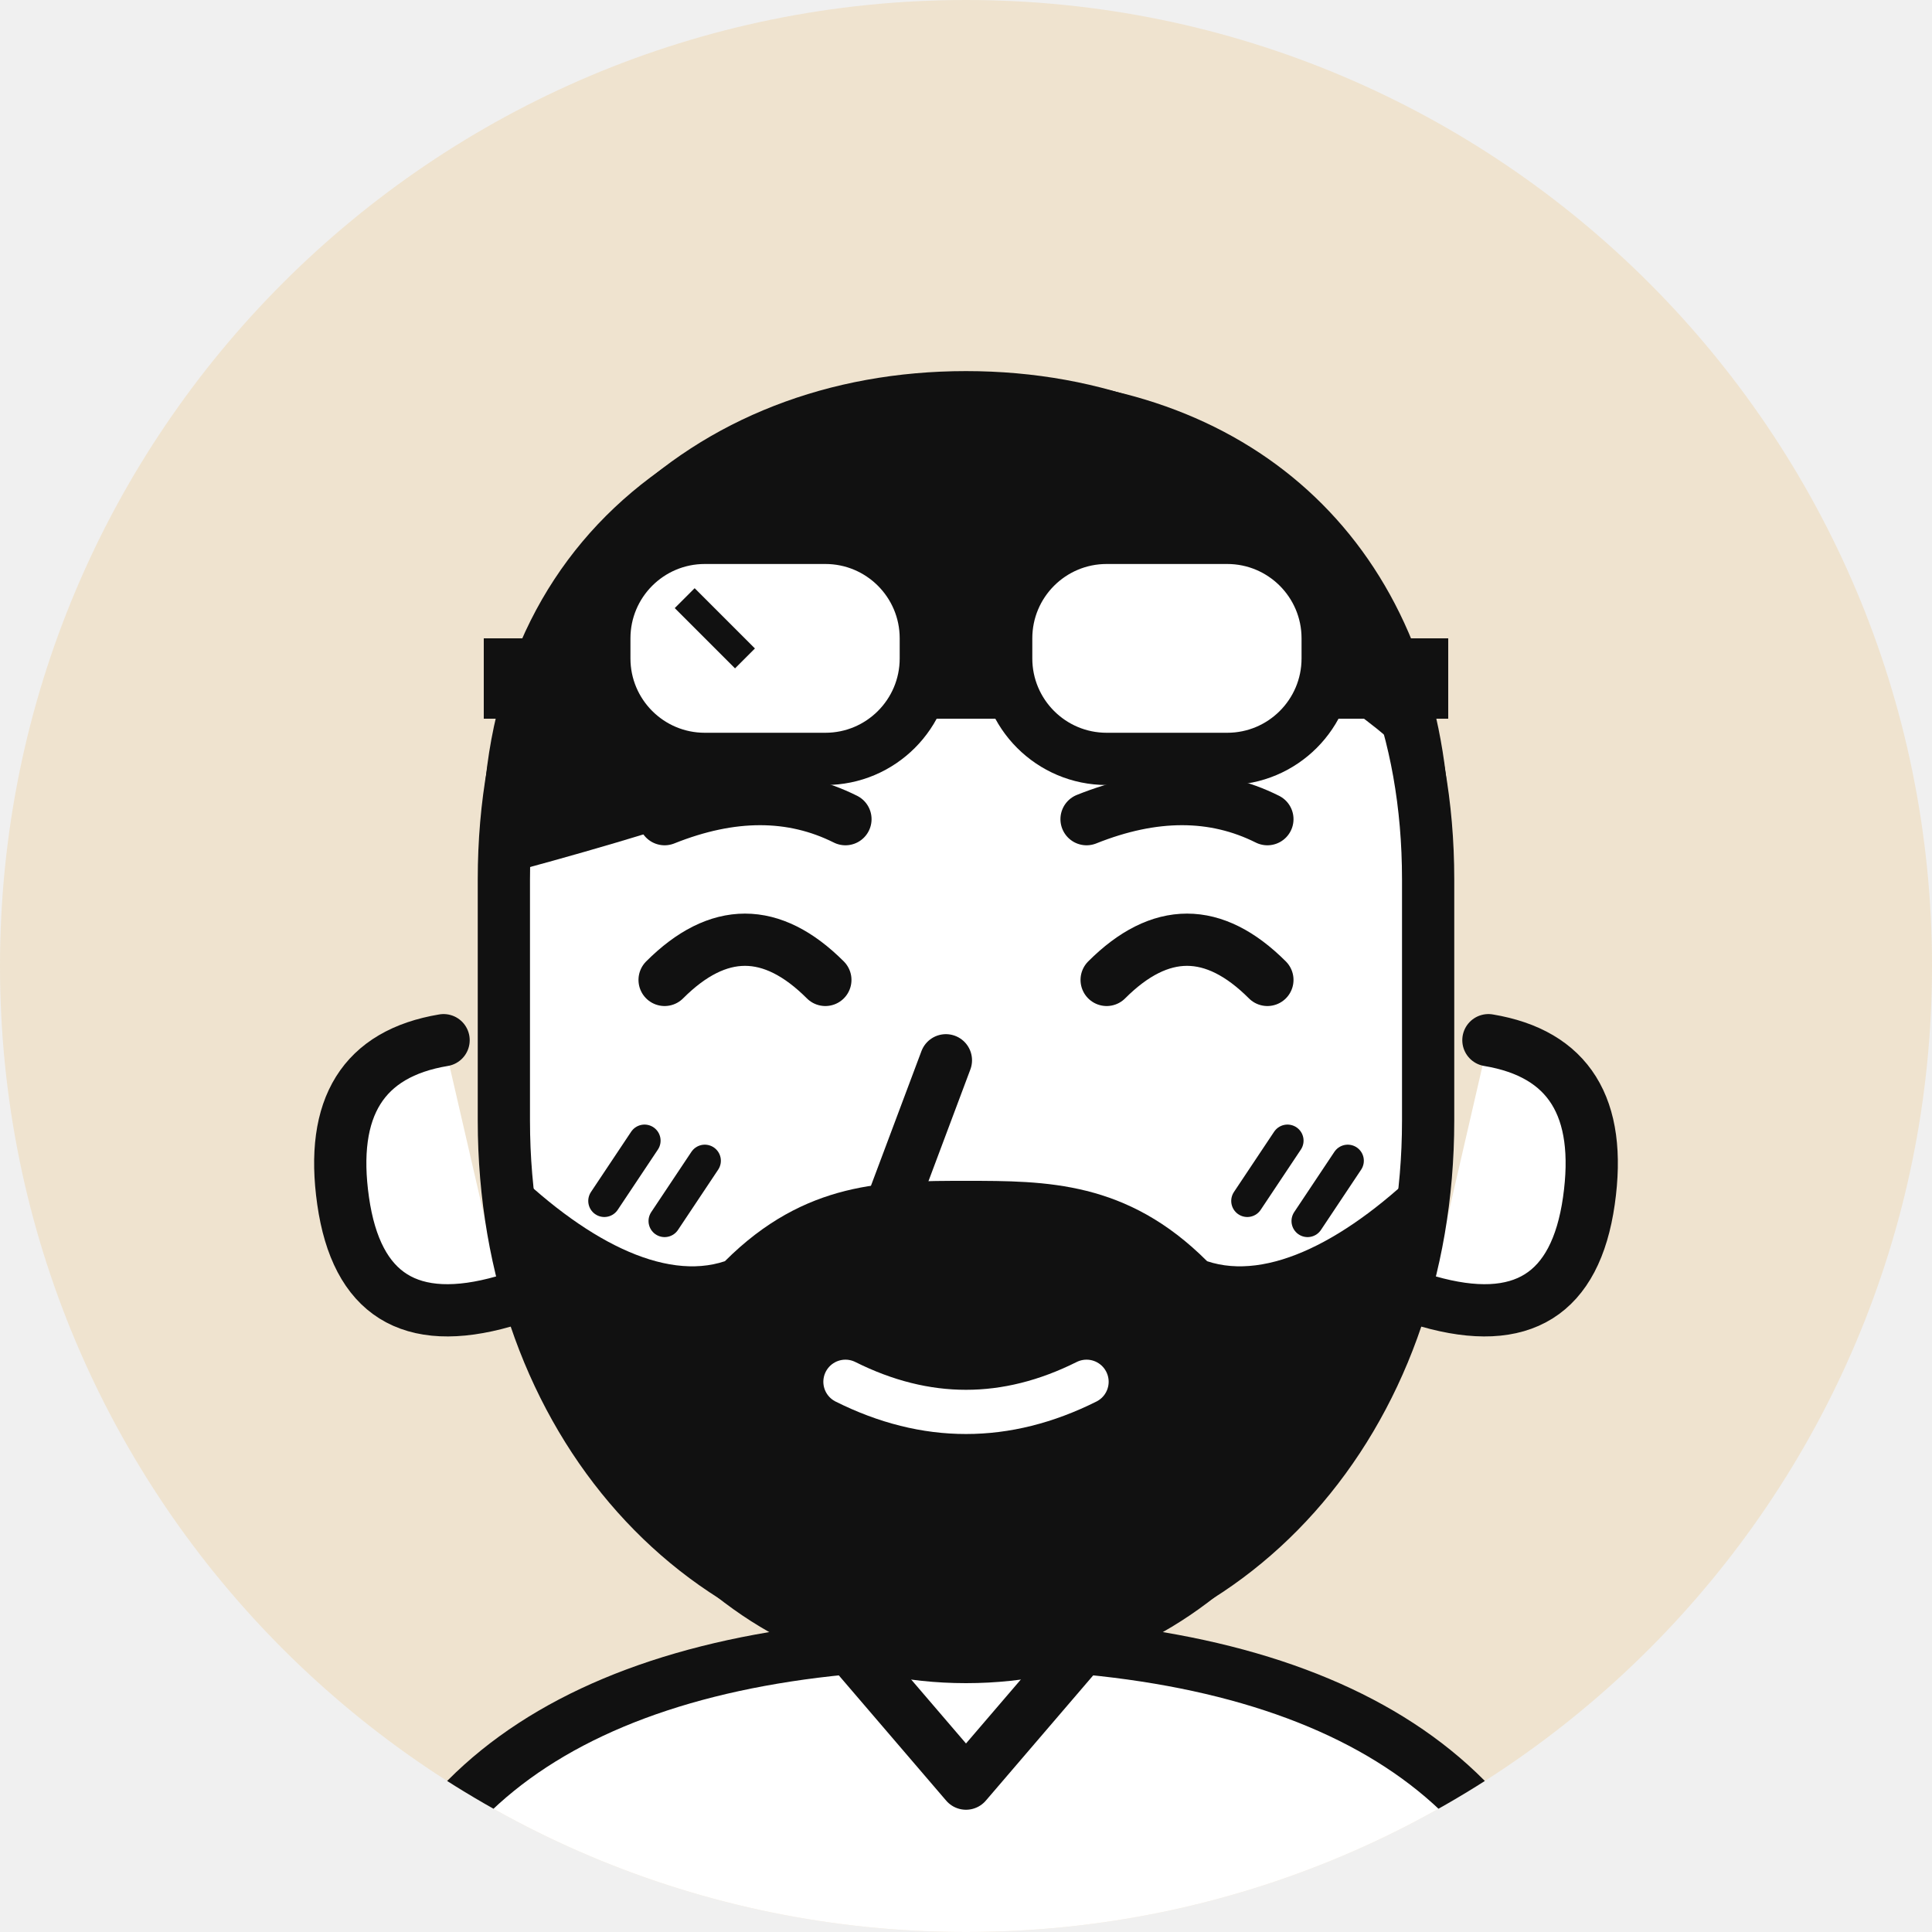
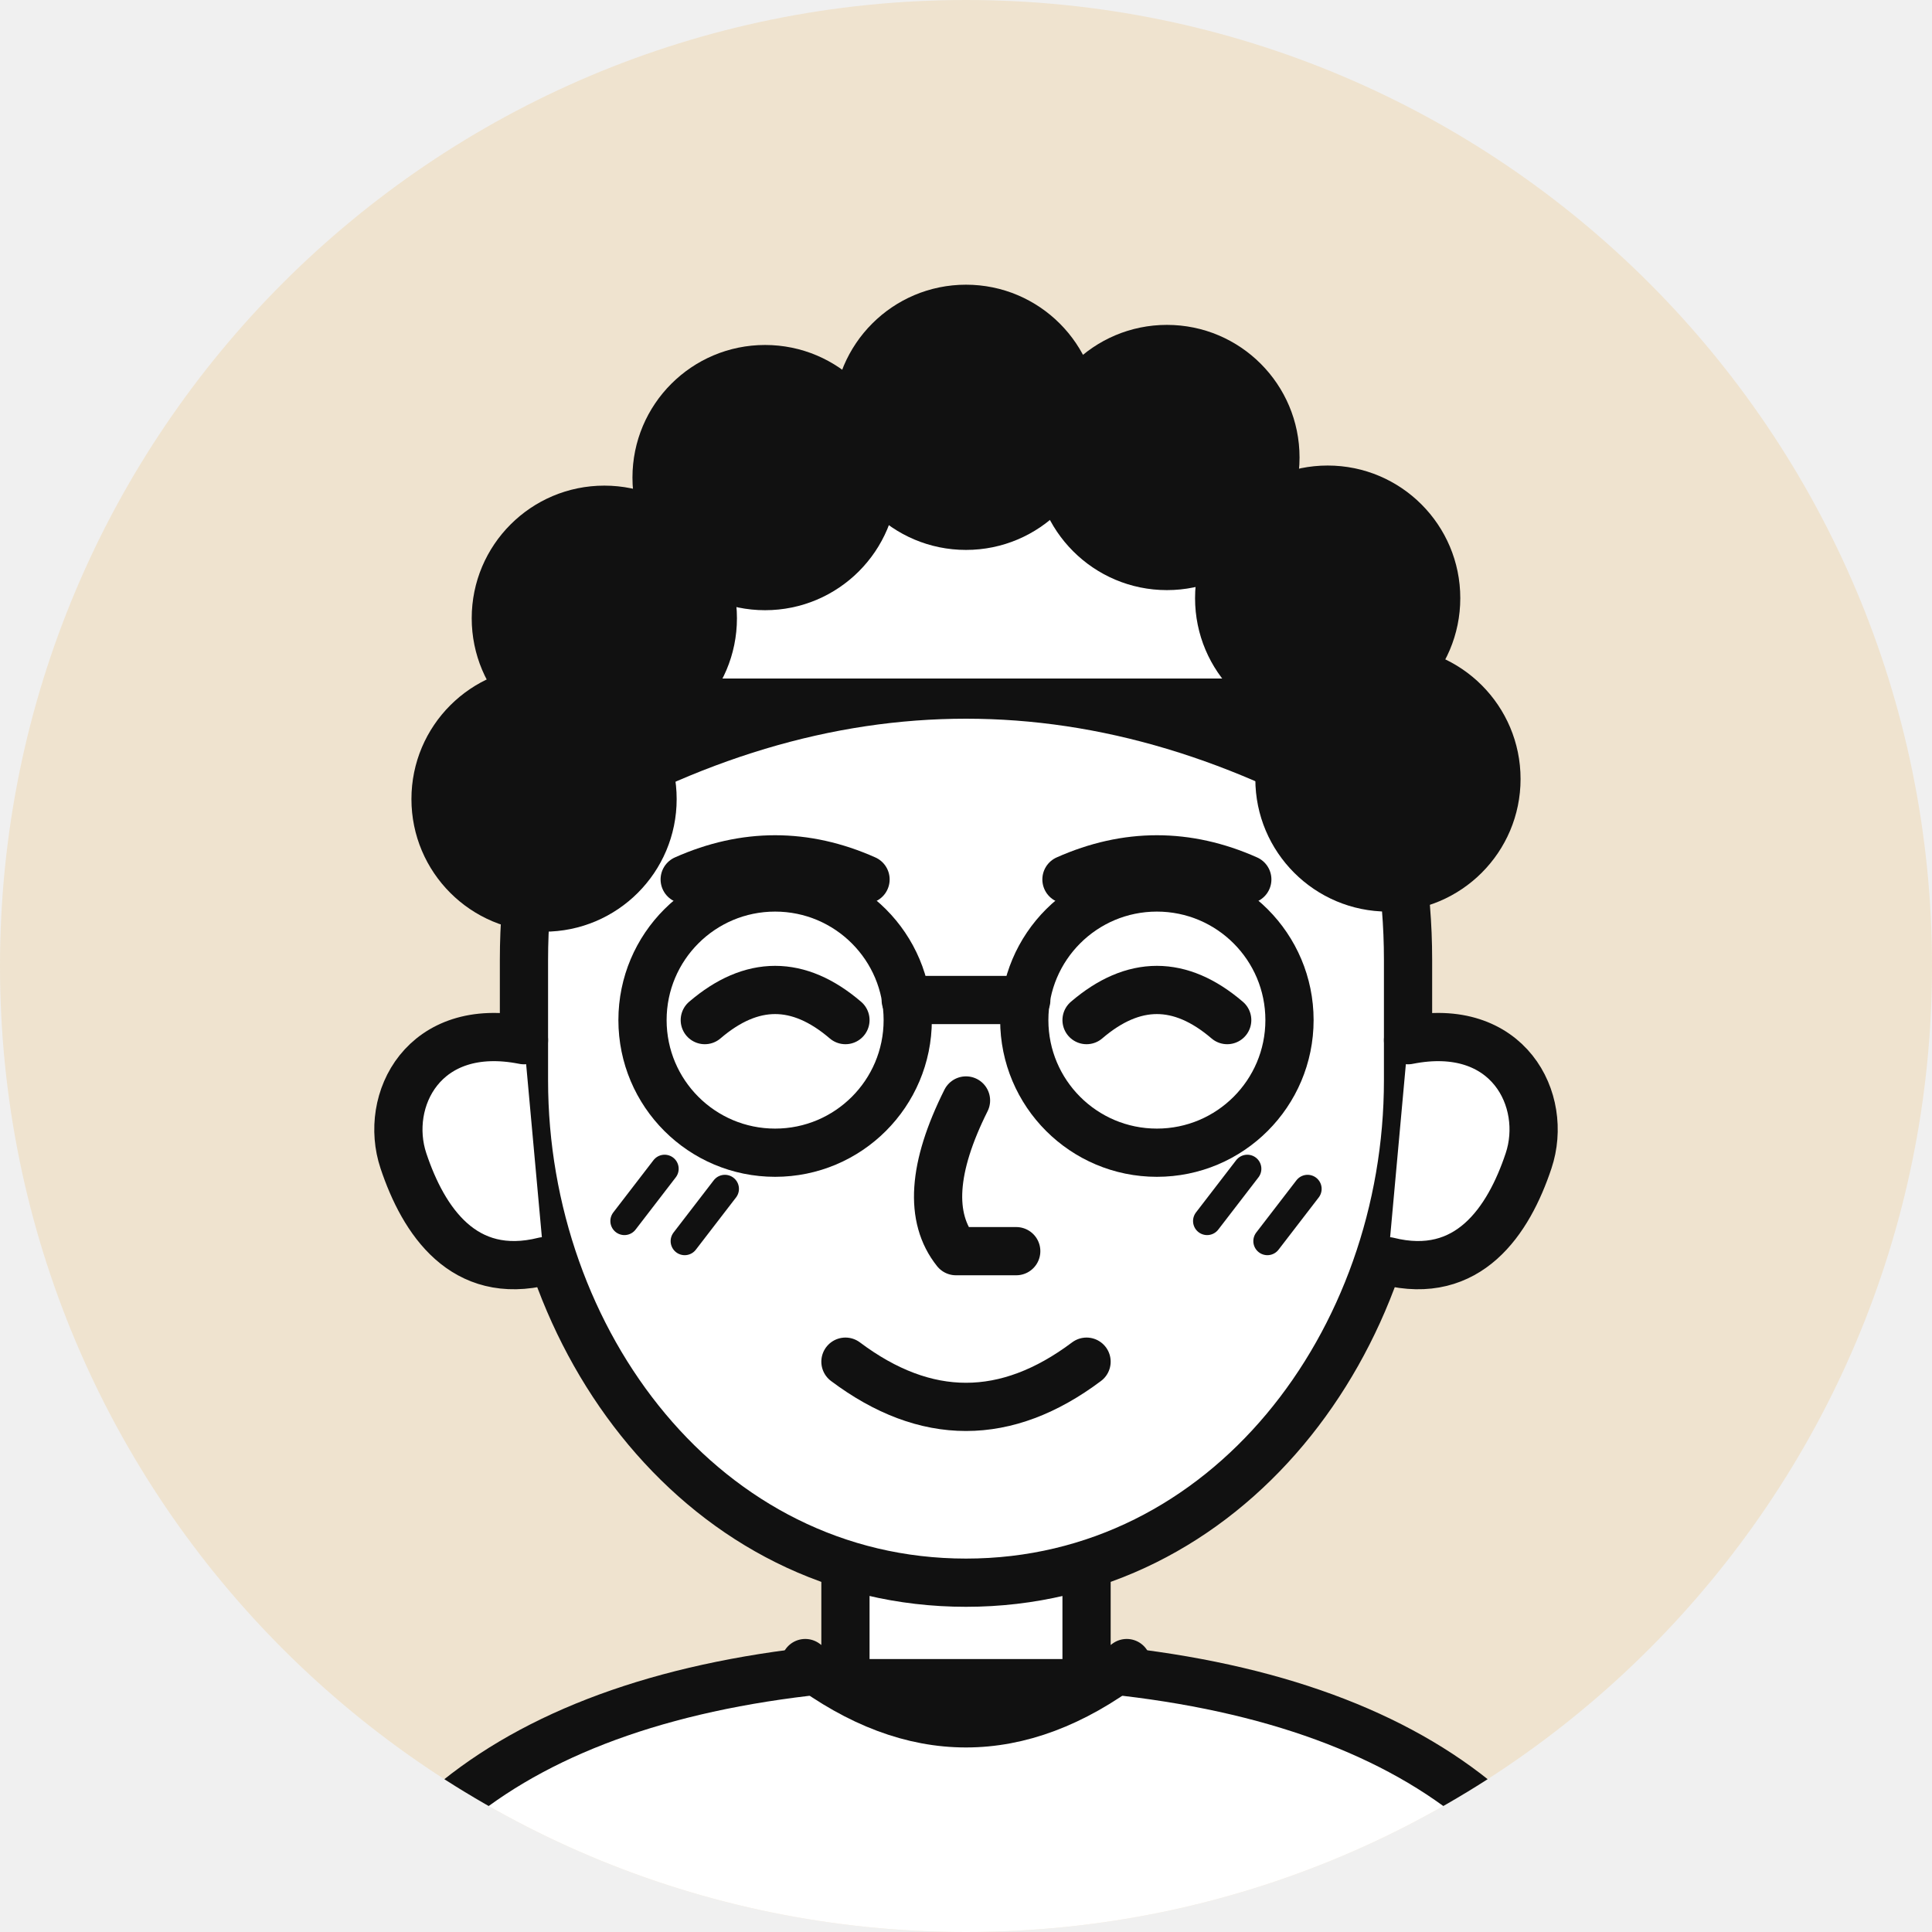
<svg xmlns="http://www.w3.org/2000/svg" viewBox="0 0 100 100">
  <defs>
    <clipPath id="c5">
      <circle cx="50" cy="50" r="50" />
    </clipPath>
  </defs>
  <g clip-path="url(#c5)">
    <rect width="100" height="100" fill="#EFE3CF" />
    <g transform="translate(50 58) scale(1.04) translate(-50 -56)">
-       <path d="M20 100c2-12 13-18 30-18s28 6 30 18" fill="#fff" stroke="#111" stroke-width="2.6" stroke-linecap="round" stroke-linejoin="round" />
-       <path d="M44 82l6 7 6-7" fill="none" stroke="#111" stroke-width="2.6" stroke-linecap="round" stroke-linejoin="round" />
-       <path d="M24 52q-6 1-5 8t8 5" fill="#fff" stroke="#111" stroke-width="2.6" stroke-linecap="round" stroke-linejoin="round" />
-       <path d="M76 52q6 1 5 8t-8 5" fill="#fff" stroke="#111" stroke-width="2.6" stroke-linecap="round" stroke-linejoin="round" />
-       <path d="M27 44c0-15 10-24 23-24s23 9 23 24v12c0 15-10 26-23 26s-23-11-23-26z" fill="#fff" stroke="#111" stroke-width="2.6" stroke-linecap="round" stroke-linejoin="round" />
-       <path d="M49 53l-3 8h5" fill="none" stroke="#111" stroke-width="2.6" stroke-linecap="round" stroke-linejoin="round" />
-       <path d="M35 49q4-4 8 0M57 49q4-4 8 0" fill="none" stroke="#111" stroke-width="2.6" stroke-linecap="round" stroke-linejoin="round" />
-       <path d="M42 68q8 6 16 0" fill="none" stroke="#111" stroke-width="2.6" stroke-linecap="round" stroke-linejoin="round" />
-       <path d="M35 41q5-2 9 0M56 41q5-2 9 0" fill="none" stroke="#111" stroke-width="2.6" stroke-linecap="round" stroke-linejoin="round" />
-       <path d="M32 60l2-3M35 61l2-3M64 60l2-3M67 61l2-3" stroke="#111" stroke-width="1.6" stroke-linecap="round" />
-       <path d="M26 44c-1-16 10-25 25-25 13 0 22 8 23 21-5-6-12-9-20-9-2 4-9 8-28 13z" fill="#111" />
-       <path d="M27 58c2 16 11 26 23 26s21-10 23-26c-4 4-8 6-11 5-4-4-8-4-12-4s-8 0-12 4c-3 1-7-1-11-5z" fill="#111" />
-       <path d="M44 69q6 3 12 0" stroke="#fff" stroke-width="2.2" fill="none" stroke-linecap="round" />
-       <path d="M26 34h48" stroke="#111" stroke-width="4" />
-       <rect x="32" y="27" width="16" height="11" rx="5" fill="#fff" stroke="#111" stroke-width="2.6" stroke-linecap="round" stroke-linejoin="round" />
-       <rect x="52" y="27" width="16" height="11" rx="5" fill="#fff" stroke="#111" stroke-width="2.6" stroke-linecap="round" stroke-linejoin="round" />
-       <path d="M36 30l3 3" stroke="#111" stroke-width="1.4" />
+       <path d="M18 100c3-11 14-17 32-17s29 6 32 17" fill="#fff" stroke="#111" stroke-width="2.4" stroke-linecap="round" stroke-linejoin="round" />
+       <path d="M42 83q8 6 16 0" fill="none" stroke="#111" stroke-width="2.4" stroke-linecap="round" stroke-linejoin="round" />
+       <path d="M44 76v8h12v-8" fill="#fff" stroke="#111" stroke-width="2.4" stroke-linecap="round" stroke-linejoin="round" />
+       <path d="M28 48c0-14 9-24 22-24s22 10 22 24v6c0 13-9 25-22 25s-22-12-22-25z" fill="#fff" stroke="#111" stroke-width="2.4" stroke-linecap="round" stroke-linejoin="round" />
+       <path d="M28 52c-5-1-7 3-6 6s3 6 7 5M72 52c5-1 7 3 6 6s-3 6-7 5" fill="#fff" stroke="#111" stroke-width="2.4" stroke-linecap="round" stroke-linejoin="round" />
+       <path d="M37 51q3.5-3 7 0M56 51q3.5-3 7 0" fill="none" stroke="#111" stroke-width="2.4" stroke-linecap="round" stroke-linejoin="round" />
+       <path d="M36 44q4.5-2 9 0M55 44q4.5-2 9 0" fill="none" stroke="#111" stroke-width="2.4" stroke-linecap="round" stroke-linejoin="round" />
+       <path d="M50 55q-2.5 5-.5 7.5h3" fill="none" stroke="#111" stroke-width="2.4" stroke-linecap="round" stroke-linejoin="round" />
+       <path d="M44 68q6 4.5 12 0" fill="none" stroke="#111" stroke-width="2.4" stroke-linecap="round" stroke-linejoin="round" />
+       <path d="M33 61l2-2.6M36 62l2-2.6M62 61l2-2.6M65 62l2-2.6" stroke="#111" stroke-width="1.4" stroke-linecap="round" />
+       <circle cx="29" cy="40" r="6.6" fill="#111" />
+       <circle cx="32" cy="31" r="6.6" fill="#111" />
+       <circle cx="40" cy="24" r="6.6" fill="#111" />
+       <circle cx="50" cy="21" r="6.6" fill="#111" />
+       <circle cx="60" cy="23" r="6.6" fill="#111" />
+       <circle cx="68" cy="30" r="6.6" fill="#111" />
+       <circle cx="71" cy="39" r="6.6" fill="#111" />
+       <path d="M30 42q20-12 40 0v-8H30z" fill="#111" />
+       <circle cx="40.5" cy="51" r="6.6" fill="none" stroke="#111" stroke-width="2.4" stroke-linecap="round" stroke-linejoin="round" />
+       <circle cx="59.5" cy="51" r="6.6" fill="none" stroke="#111" stroke-width="2.4" stroke-linecap="round" stroke-linejoin="round" />
+       <path d="M47 50h6" stroke="#111" stroke-width="2.4" stroke-linecap="round" stroke-linejoin="round" />
    </g>
  </g>
</svg>
